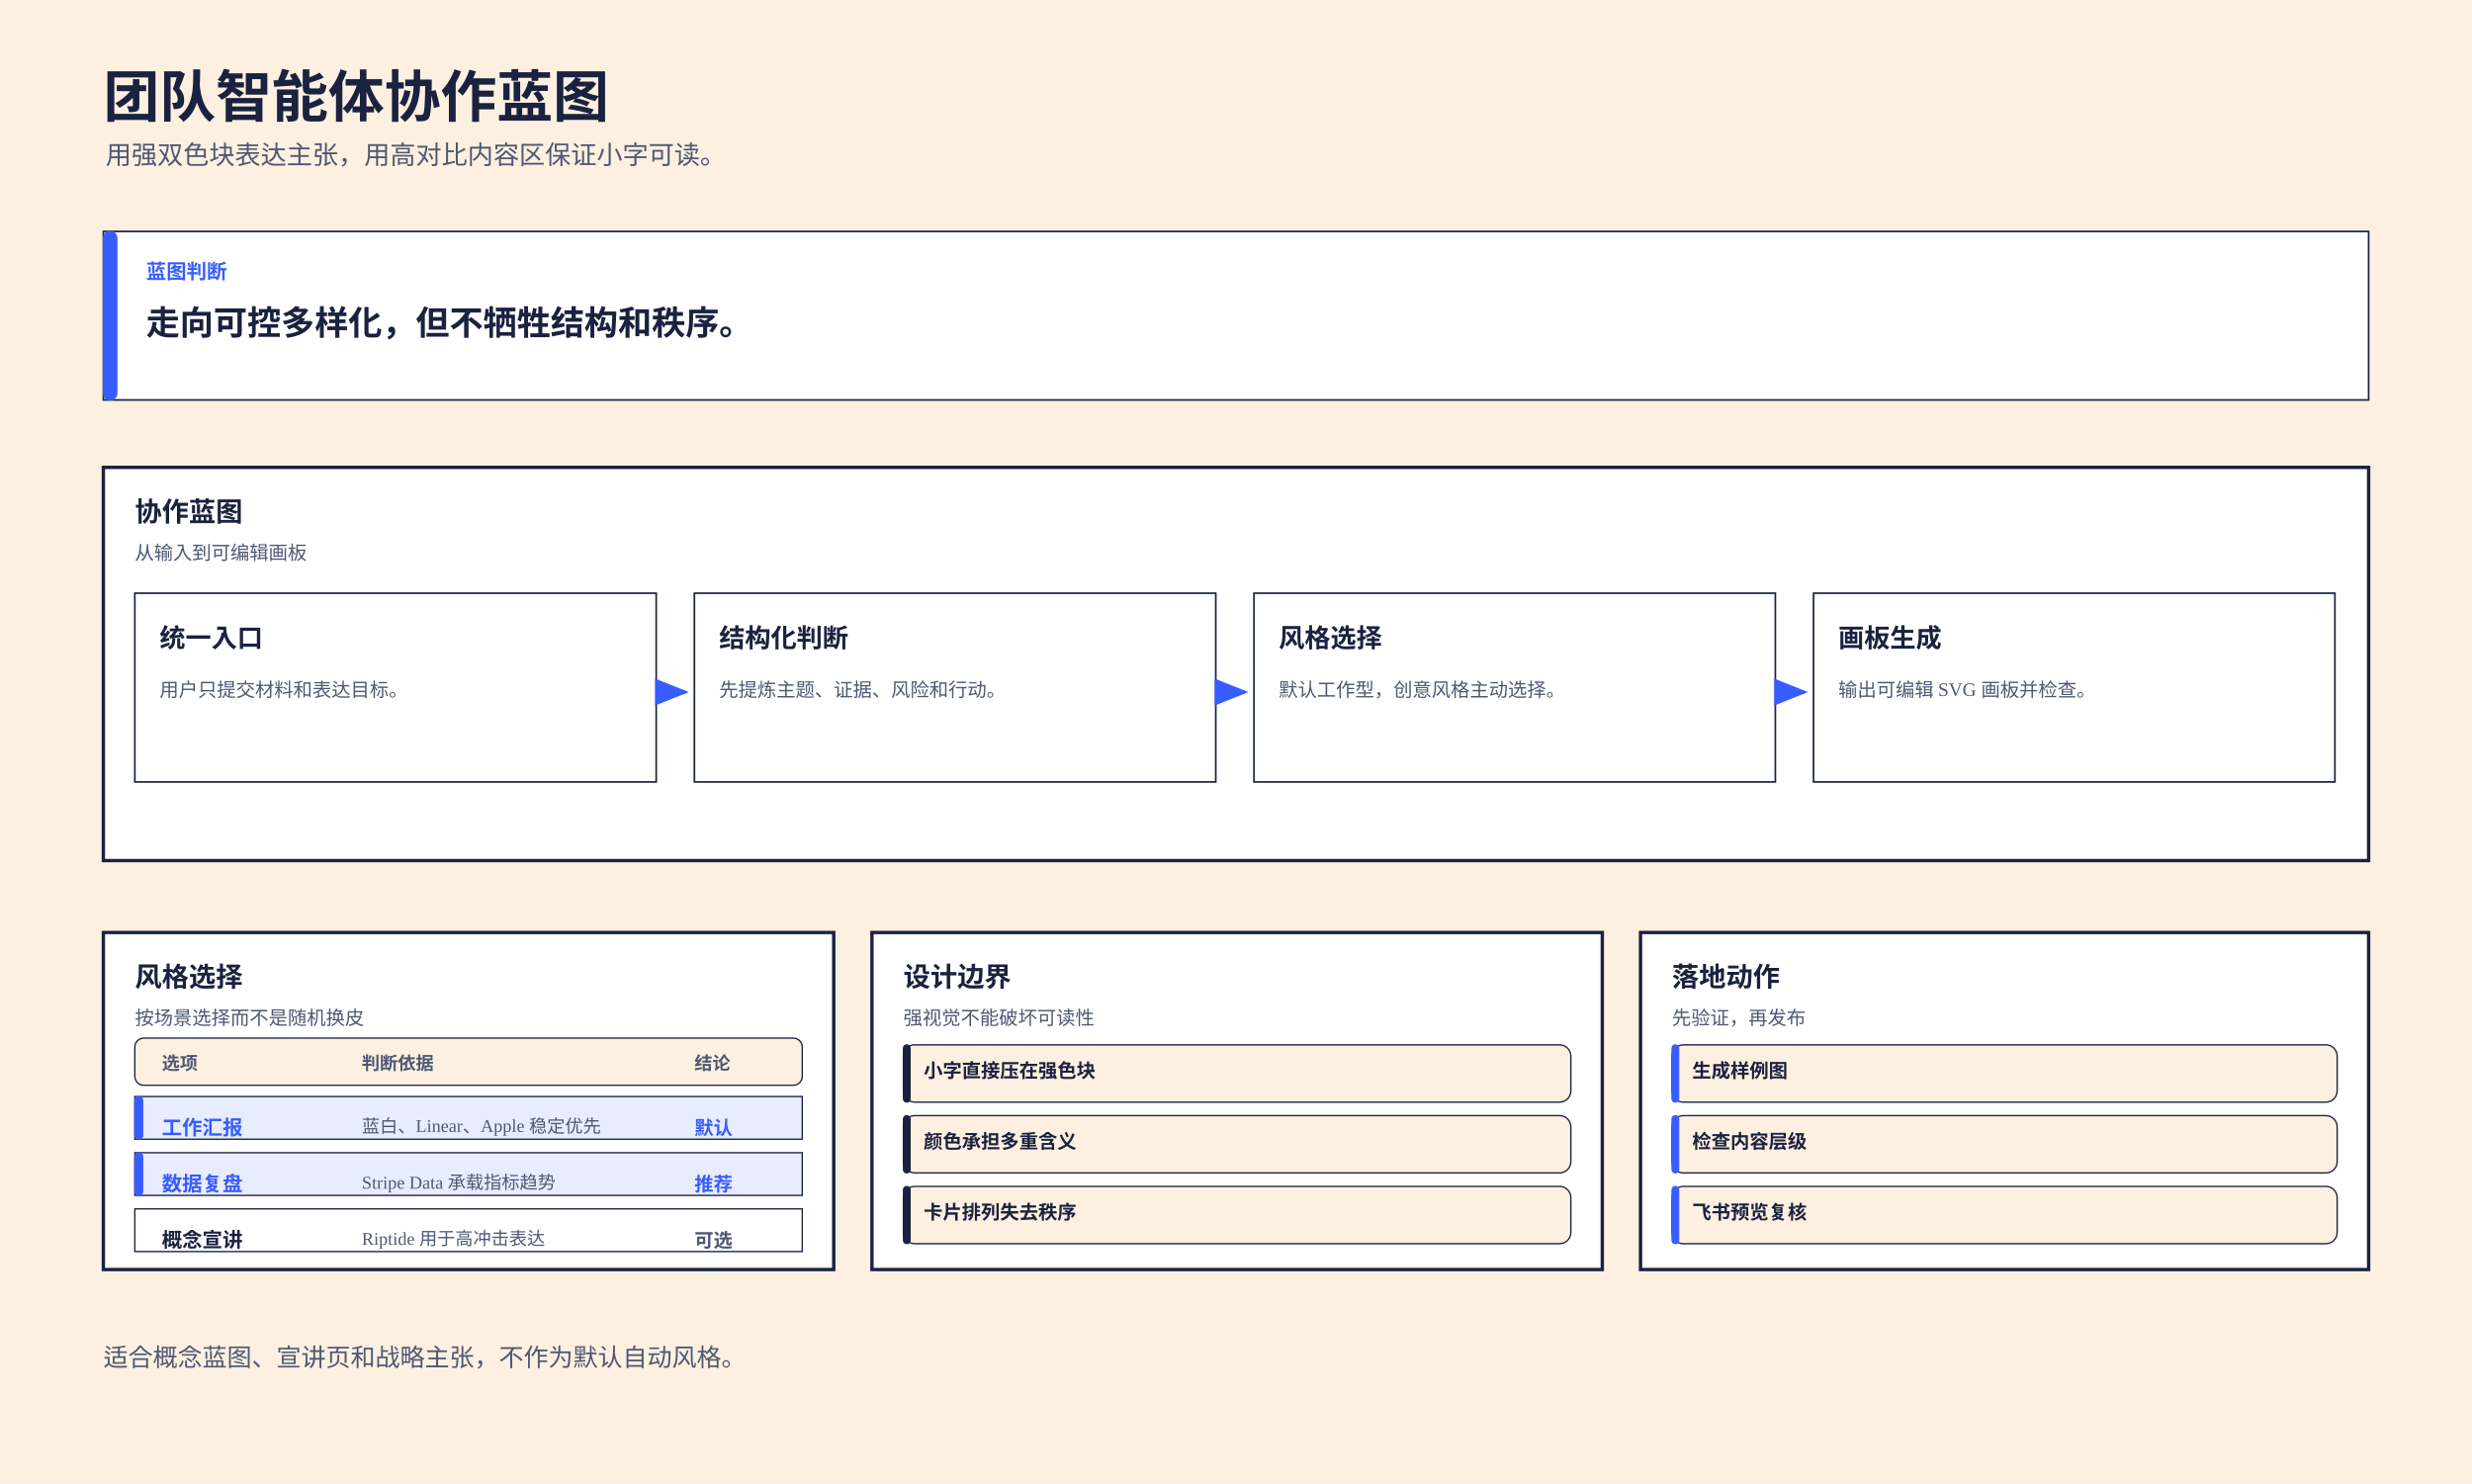
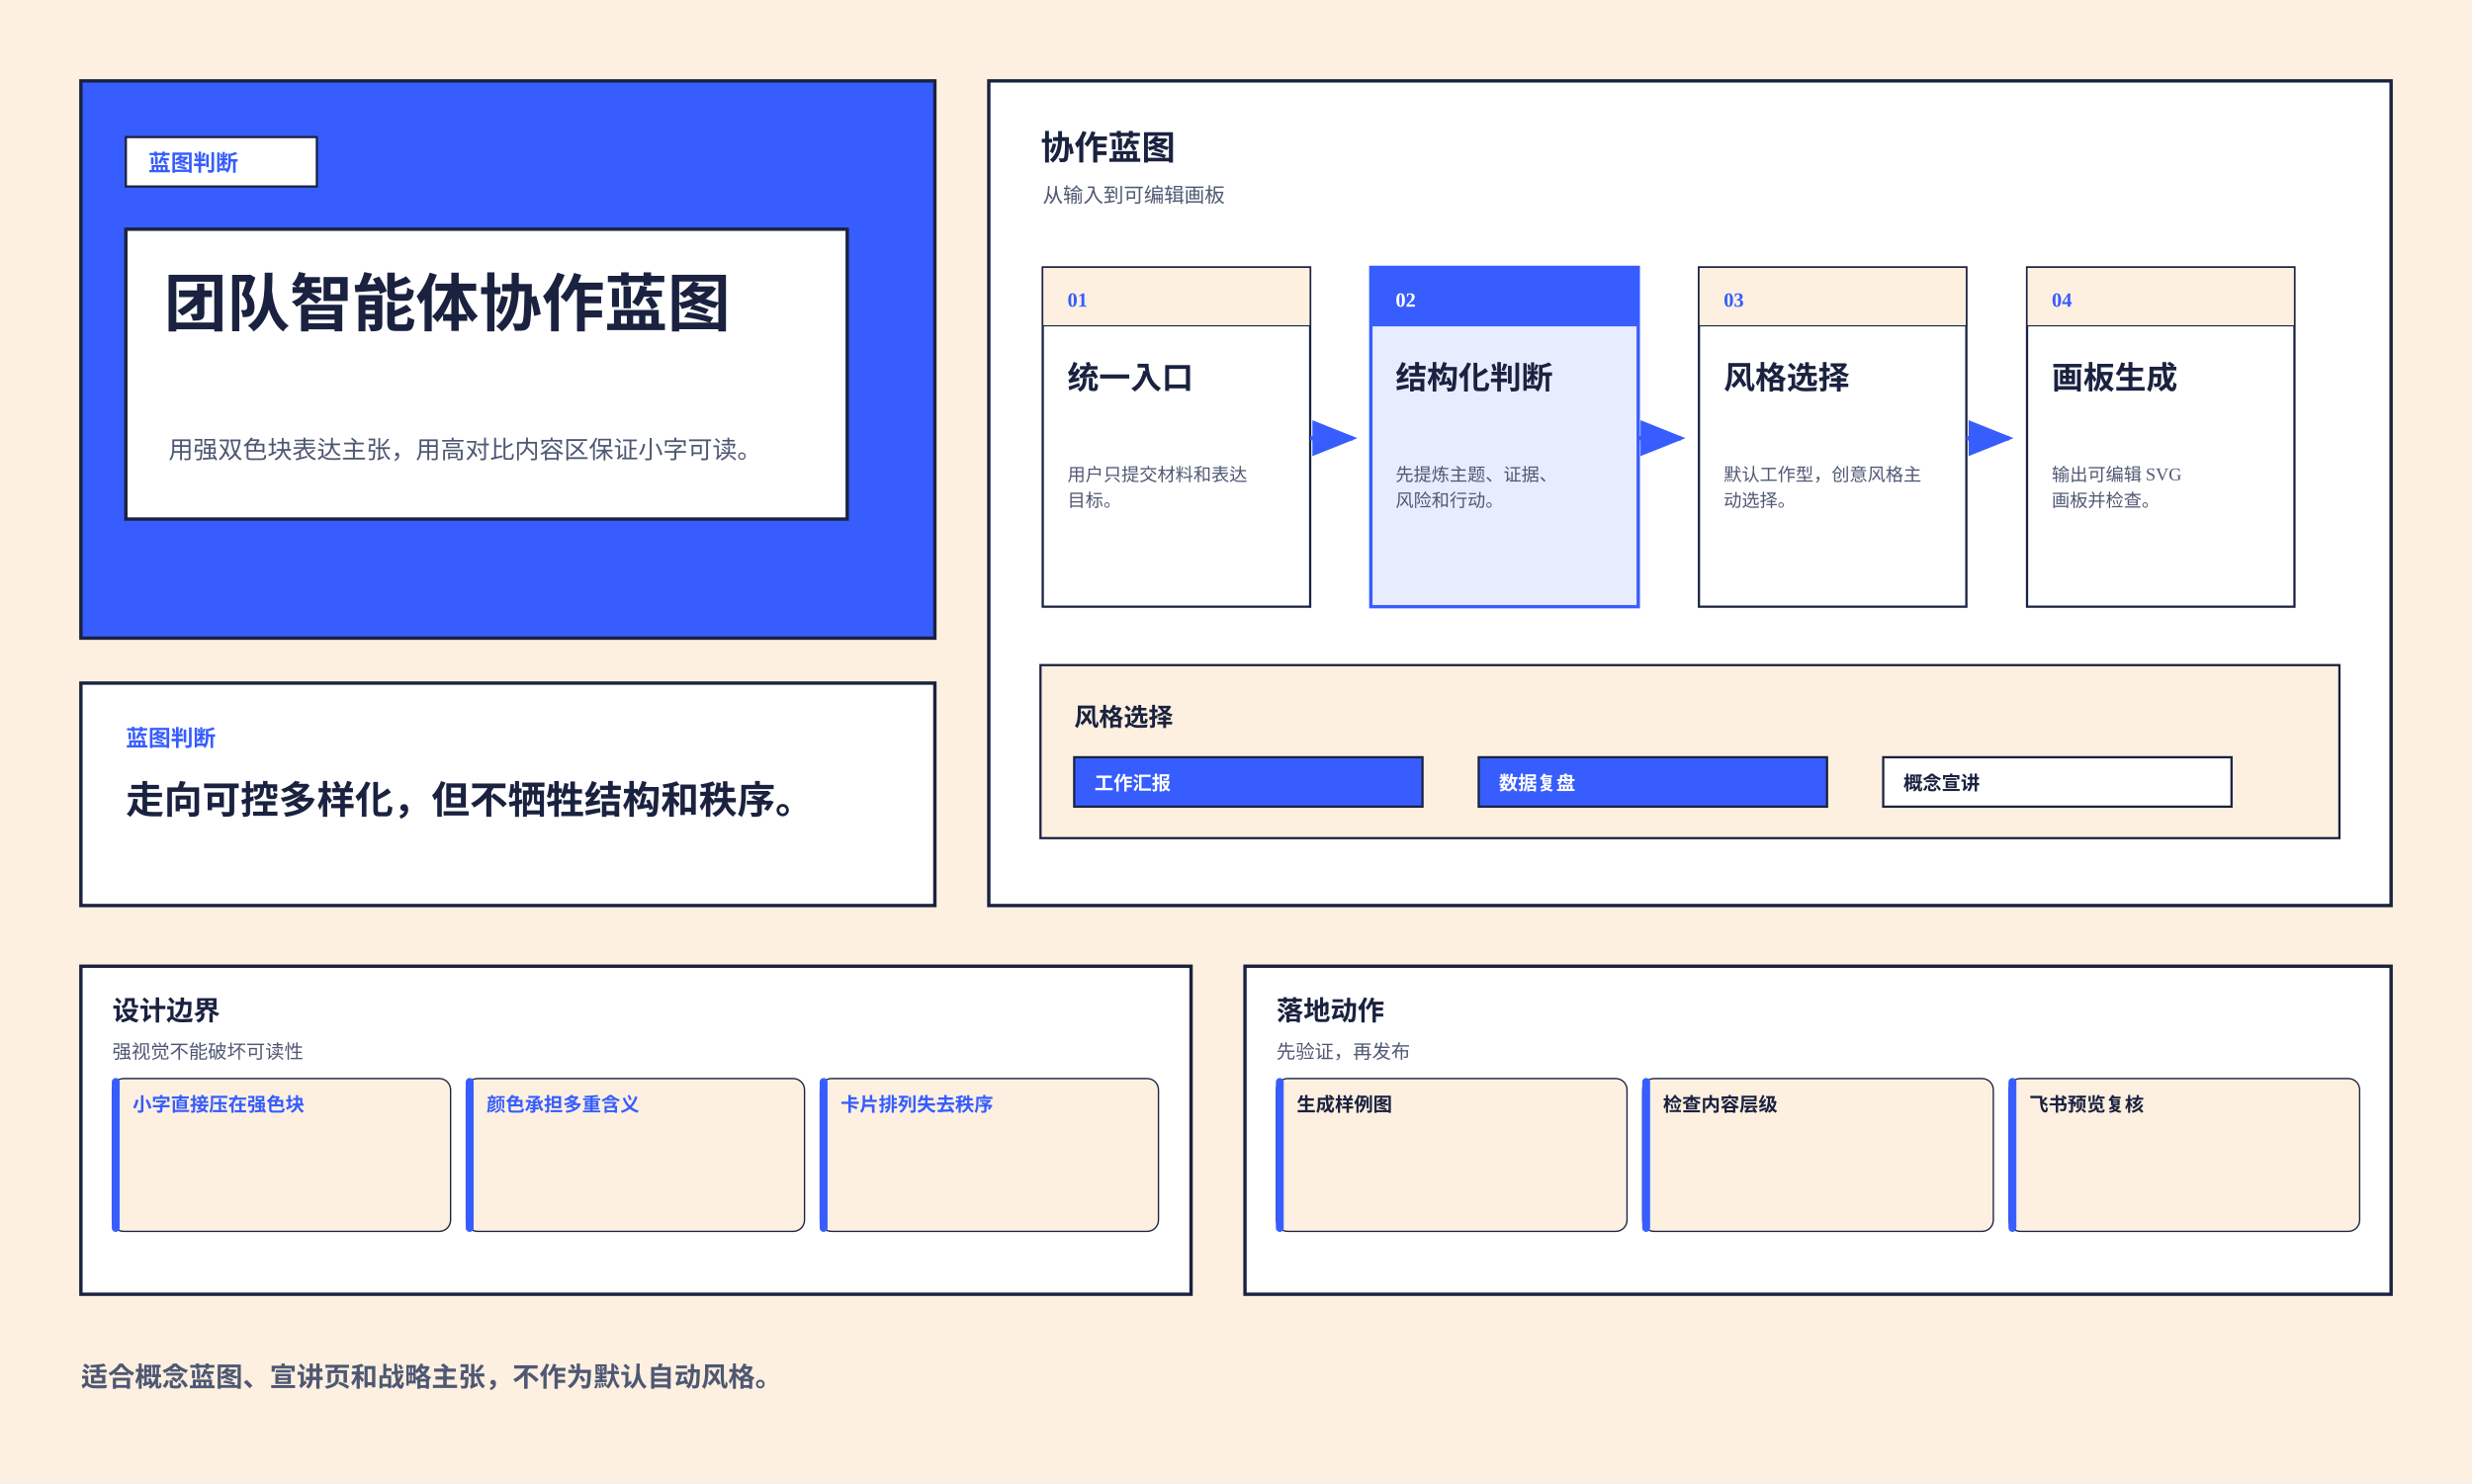
<svg xmlns="http://www.w3.org/2000/svg" width="2200" height="1320" viewBox="0 0 2200 1320">
  <defs>
    <marker id="arrow" markerWidth="12" markerHeight="12" refX="9" refY="4" orient="auto" markerUnits="strokeWidth">
      <path d="M0 0 L10 4 L0 8 z" fill="#375DFE" />
    </marker>
  </defs>
  <rect x="0" y="0" width="2200" height="1320" fill="#FDF0E0" />
-   <text x="92" y="104" font-size="50" fill="#1A2240" font-weight="700">
-     <tspan x="92" dy="0">团队智能体协作蓝图</tspan>
-   </text>
-   <text x="94" y="146" font-size="23" fill="#4E5873" font-weight="400">
-     <tspan x="94" dy="0">用强双色块表达主张，用高对比内容区保证小字可读。</tspan>
-   </text>
-   <rect x="92" y="206" width="2016" height="150" rx="0" fill="#FFFFFF" stroke="#1A2240" stroke-width="1.5" />
-   <rect x="92" y="206" width="12" height="150" rx="6" fill="#375DFE" stroke="#375DFE" stroke-width="1" />
-   <text x="130" y="248" font-size="18" fill="#375DFE" font-weight="700">
-     <tspan x="130" dy="0">蓝图判断</tspan>
-   </text>
-   <text x="130" y="298" font-size="30" fill="#1A2240" font-weight="700">
-     <tspan x="130" dy="0">走向可控多样化，但不牺牲结构和秩序。</tspan>
-   </text>
-   <rect x="92" y="416" width="2016" height="350" rx="0" fill="#FFFFFF" stroke="#1A2240" stroke-width="3" />
-   <text x="120" y="464" font-size="24" fill="#1A2240" font-weight="700">
-     <tspan x="120" dy="0">协作蓝图</tspan>
-   </text>
-   <text x="120" y="498" font-size="17" fill="#4E5873" font-weight="400">
-     <tspan x="120" dy="0">从输入到可编辑画板</tspan>
-   </text>
-   <rect x="120" y="528" width="464" height="168" rx="0" fill="#FFFFFF" stroke="#1A2240" stroke-width="1.5" />
-   <text x="142" y="576" font-size="23" fill="#1A2240" font-weight="700">
-     <tspan x="142" dy="0">统一入口</tspan>
-   </text>
-   <text x="142" y="620" font-size="17" fill="#4E5873" font-weight="400">
-     <tspan x="142" dy="0">用户只提交材料和表达目标。</tspan>
-   </text>
-   <line x1="588" y1="616" x2="610" y2="616" stroke="#375DFE" stroke-width="3" marker-end="url(#arrow)" />
-   <rect x="618" y="528" width="464" height="168" rx="0" fill="#FFFFFF" stroke="#1A2240" stroke-width="1.5" />
-   <text x="640" y="576" font-size="23" fill="#1A2240" font-weight="700">
-     <tspan x="640" dy="0">结构化判断</tspan>
-   </text>
-   <text x="640" y="620" font-size="17" fill="#4E5873" font-weight="400">
-     <tspan x="640" dy="0">先提炼主题、证据、风险和行动。</tspan>
-   </text>
-   <line x1="1086" y1="616" x2="1108" y2="616" stroke="#375DFE" stroke-width="3" marker-end="url(#arrow)" />
-   <rect x="1116" y="528" width="464" height="168" rx="0" fill="#FFFFFF" stroke="#1A2240" stroke-width="1.5" />
-   <text x="1138" y="576" font-size="23" fill="#1A2240" font-weight="700">
-     <tspan x="1138" dy="0">风格选择</tspan>
-   </text>
-   <text x="1138" y="620" font-size="17" fill="#4E5873" font-weight="400">
-     <tspan x="1138" dy="0">默认工作型，创意风格主动选择。</tspan>
-   </text>
-   <line x1="1584" y1="616" x2="1606" y2="616" stroke="#375DFE" stroke-width="3" marker-end="url(#arrow)" />
-   <rect x="1614" y="528" width="464" height="168" rx="0" fill="#FFFFFF" stroke="#1A2240" stroke-width="1.5" />
-   <text x="1636" y="576" font-size="23" fill="#1A2240" font-weight="700">
-     <tspan x="1636" dy="0">画板生成</tspan>
-   </text>
-   <text x="1636" y="620" font-size="17" fill="#4E5873" font-weight="400">
-     <tspan x="1636" dy="0">输出可编辑 SVG 画板并检查。</tspan>
-   </text>
-   <rect x="92" y="830" width="650" height="300" rx="0" fill="#FFFFFF" stroke="#1A2240" stroke-width="3" />
-   <text x="120" y="878" font-size="24" fill="#1A2240" font-weight="700">
-     <tspan x="120" dy="0">风格选择</tspan>
-   </text>
-   <text x="120" y="912" font-size="17" fill="#4E5873" font-weight="400">
-     <tspan x="120" dy="0">按场景选择而不是随机换皮</tspan>
-   </text>
-   <rect x="120" y="924" width="594" height="42" rx="8" fill="#FDF0E0" stroke="#1A2240" stroke-width="1.2" />
-   <text x="144" y="952" font-size="16" fill="#4E5873" font-weight="700">
-     <tspan x="144" dy="0">选项</tspan>
-   </text>
-   <text x="322" y="952" font-size="16" fill="#4E5873" font-weight="700">
-     <tspan x="322" dy="0">判断依据</tspan>
-   </text>
-   <text x="618" y="952" font-size="16" fill="#4E5873" font-weight="700">
-     <tspan x="618" dy="0">结论</tspan>
-   </text>
-   <rect x="120" y="976" width="594" height="38" rx="0" fill="#E8ECFF" stroke="#1A2240" stroke-width="1.2" />
-   <rect x="120" y="976" width="7" height="38" rx="3.5" fill="#375DFE" stroke="#375DFE" stroke-width="1" />
-   <text x="144" y="1010" font-size="18" fill="#375DFE" font-weight="700">
-     <tspan x="144" dy="0">工作汇报</tspan>
-   </text>
-   <text x="322" y="1008" font-size="16" fill="#4E5873" font-weight="400">
-     <tspan x="322" dy="0">蓝白、Linear、Apple 稳定优先</tspan>
-   </text>
-   <text x="618" y="1010" font-size="17" fill="#375DFE" font-weight="700">
-     <tspan x="618" dy="0">默认</tspan>
-   </text>
-   <rect x="120" y="1026" width="594" height="38" rx="0" fill="#E8ECFF" stroke="#1A2240" stroke-width="1.2" />
-   <rect x="120" y="1026" width="7" height="38" rx="3.5" fill="#375DFE" stroke="#375DFE" stroke-width="1" />
-   <text x="144" y="1060" font-size="18" fill="#375DFE" font-weight="700">
-     <tspan x="144" dy="0">数据复盘</tspan>
-   </text>
-   <text x="322" y="1058" font-size="16" fill="#4E5873" font-weight="400">
-     <tspan x="322" dy="0">Stripe Data 承载指标趋势</tspan>
-   </text>
-   <text x="618" y="1060" font-size="17" fill="#375DFE" font-weight="700">
-     <tspan x="618" dy="0">推荐</tspan>
-   </text>
-   <rect x="120" y="1076" width="594" height="38" rx="0" fill="#FFFFFF" stroke="#1A2240" stroke-width="1.2" />
-   <text x="144" y="1110" font-size="18" fill="#1A2240" font-weight="700">
-     <tspan x="144" dy="0">概念宣讲</tspan>
-   </text>
-   <text x="322" y="1108" font-size="16" fill="#4E5873" font-weight="400">
-     <tspan x="322" dy="0">Riptide 用于高冲击表达</tspan>
-   </text>
-   <text x="618" y="1110" font-size="17" fill="#4E5873" font-weight="700">
-     <tspan x="618" dy="0">可选</tspan>
-   </text>
-   <rect x="776" y="830" width="650" height="300" rx="0" fill="#FFFFFF" stroke="#1A2240" stroke-width="3" />
-   <text x="804" y="878" font-size="24" fill="#1A2240" font-weight="700">
-     <tspan x="804" dy="0">设计边界</tspan>
-   </text>
-   <text x="804" y="912" font-size="17" fill="#4E5873" font-weight="400">
-     <tspan x="804" dy="0">强视觉不能破坏可读性</tspan>
-   </text>
-   <rect x="804" y="930" width="594" height="51" rx="10" fill="#FDF0E0" stroke="#1A2240" stroke-width="1.2" />
-   <rect x="804" y="930" width="6" height="51" rx="3" fill="#1A2240" stroke="#1A2240" stroke-width="1" />
-   <text x="822" y="959" font-size="17" fill="#1A2240" font-weight="700">
-     <tspan x="822" dy="0">小字直接压在强色块</tspan>
-   </text>
-   <rect x="804" y="993" width="594" height="51" rx="10" fill="#FDF0E0" stroke="#1A2240" stroke-width="1.2" />
-   <rect x="804" y="993" width="6" height="51" rx="3" fill="#1A2240" stroke="#1A2240" stroke-width="1" />
-   <text x="822" y="1022" font-size="17" fill="#1A2240" font-weight="700">
-     <tspan x="822" dy="0">颜色承担多重含义</tspan>
-   </text>
-   <rect x="804" y="1056" width="594" height="51" rx="10" fill="#FDF0E0" stroke="#1A2240" stroke-width="1.2" />
-   <rect x="804" y="1056" width="6" height="51" rx="3" fill="#1A2240" stroke="#1A2240" stroke-width="1" />
-   <text x="822" y="1085" font-size="17" fill="#1A2240" font-weight="700">
-     <tspan x="822" dy="0">卡片排列失去秩序</tspan>
-   </text>
-   <rect x="1460" y="830" width="648" height="300" rx="0" fill="#FFFFFF" stroke="#1A2240" stroke-width="3" />
-   <text x="1488" y="878" font-size="24" fill="#1A2240" font-weight="700">
-     <tspan x="1488" dy="0">落地动作</tspan>
-   </text>
-   <text x="1488" y="912" font-size="17" fill="#4E5873" font-weight="400">
-     <tspan x="1488" dy="0">先验证，再发布</tspan>
-   </text>
-   <rect x="1488" y="930" width="592" height="51" rx="10" fill="#FDF0E0" stroke="#1A2240" stroke-width="1.2" />
-   <rect x="1488" y="930" width="6" height="51" rx="3" fill="#375DFE" stroke="#375DFE" stroke-width="1" />
-   <text x="1506" y="959" font-size="17" fill="#1A2240" font-weight="700">
-     <tspan x="1506" dy="0">生成样例图</tspan>
-   </text>
-   <rect x="1488" y="993" width="592" height="51" rx="10" fill="#FDF0E0" stroke="#1A2240" stroke-width="1.2" />
-   <rect x="1488" y="993" width="6" height="51" rx="3" fill="#375DFE" stroke="#375DFE" stroke-width="1" />
-   <text x="1506" y="1022" font-size="17" fill="#1A2240" font-weight="700">
-     <tspan x="1506" dy="0">检查内容层级</tspan>
-   </text>
-   <rect x="1488" y="1056" width="592" height="51" rx="10" fill="#FDF0E0" stroke="#1A2240" stroke-width="1.2" />
-   <rect x="1488" y="1056" width="6" height="51" rx="3" fill="#375DFE" stroke="#375DFE" stroke-width="1" />
-   <text x="1506" y="1085" font-size="17" fill="#1A2240" font-weight="700">
-     <tspan x="1506" dy="0">飞书预览复核</tspan>
-   </text>
-   <text x="92" y="1216" font-size="22" fill="#4E5873" font-weight="400">
-     <tspan x="92" dy="0">适合概念蓝图、宣讲页和战略主张，不作为默认自动风格。</tspan>
-   </text>
+   <g data-creative-renderer="riptide-cobalt">
+     <rect x="0" y="0" width="2200" height="1320" fill="#FDF0E0" />
+     <rect x="72" y="72" width="760" height="496" rx="0" fill="#375DFE" stroke="#1A2240" stroke-width="3" />
+     <rect x="112" y="122" width="170" height="44" rx="0" fill="#FFFFFF" stroke="#1A2240" stroke-width="2" />
+     <text x="132" y="152" font-size="20" fill="#375DFE" font-weight="800">
+       <tspan x="132" dy="0">蓝图判断</tspan>
+     </text>
+     <rect x="112" y="204" width="642" height="258" rx="0" fill="#FFFFFF" stroke="#1A2240" stroke-width="3" />
+     <text x="146" y="290" font-size="56" fill="#1A2240" font-weight="900">
+       <tspan x="146" dy="0">团队智能体协作蓝图</tspan>
+     </text>
+     <text x="150" y="408" font-size="22" fill="#4E5873" font-weight="500">
+       <tspan x="150" dy="0">用强双色块表达主张，用高对比内容区保证小字可读。</tspan>
+     </text>
+     <rect x="72" y="608" width="760" height="198" rx="0" fill="#FFFFFF" stroke="#1A2240" stroke-width="3" />
+     <text x="112" y="664" font-size="20" fill="#375DFE" font-weight="800">
+       <tspan x="112" dy="0">蓝图判断</tspan>
+     </text>
+     <text x="112" y="724" font-size="34" fill="#1A2240" font-weight="800">
+       <tspan x="112" dy="0">走向可控多样化，但不牺牲结构和秩序。</tspan>
+     </text>
+     <rect x="880" y="72" width="1248" height="734" rx="0" fill="#FFFFFF" stroke="#1A2240" stroke-width="3" />
+     <text x="926" y="142" font-size="30" fill="#1A2240" font-weight="900">
+       <tspan x="926" dy="0">协作蓝图</tspan>
+     </text>
+     <text x="928" y="180" font-size="18" fill="#4E5873" font-weight="500">
+       <tspan x="928" dy="0">从输入到可编辑画板</tspan>
+     </text>
+     <rect x="928" y="238" width="238" height="302" rx="0" fill="#FFFFFF" stroke="#1A2240" stroke-width="2" />
+     <rect x="928" y="238" width="238" height="52" rx="0" fill="#FDF0E0" stroke="#1A2240" stroke-width="1" />
+     <text x="950" y="273" font-size="18" fill="#375DFE" font-weight="900">
+       <tspan x="950" dy="0">01</tspan>
+     </text>
+     <text x="950" y="346" font-size="28" fill="#1A2240" font-weight="900">
+       <tspan x="950" dy="0">统一入口</tspan>
+     </text>
+     <text x="950" y="428" font-size="16" fill="#4E5873" font-weight="500">
+       <tspan x="950" dy="0">用户只提交材料和表达</tspan>
+       <tspan x="950" dy="23">目标。</tspan>
+     </text>
+     <line x1="1166" y1="390" x2="1204" y2="390" stroke="#375DFE" stroke-width="4" marker-end="url(#arrow)" />
+     <rect x="1220" y="238" width="238" height="302" rx="0" fill="#E8ECFF" stroke="#375DFE" stroke-width="3" />
+     <rect x="1220" y="238" width="238" height="52" rx="0" fill="#375DFE" stroke="#375DFE" stroke-width="1" />
+     <text x="1242" y="273" font-size="18" fill="#FFFFFF" font-weight="900">
+       <tspan x="1242" dy="0">02</tspan>
+     </text>
+     <text x="1242" y="346" font-size="28" fill="#1A2240" font-weight="900">
+       <tspan x="1242" dy="0">结构化判断</tspan>
+     </text>
+     <text x="1242" y="428" font-size="16" fill="#4E5873" font-weight="500">
+       <tspan x="1242" dy="0">先提炼主题、证据、</tspan>
+       <tspan x="1242" dy="23">风险和行动。</tspan>
+     </text>
+     <line x1="1458" y1="390" x2="1496" y2="390" stroke="#375DFE" stroke-width="4" marker-end="url(#arrow)" />
+     <rect x="1512" y="238" width="238" height="302" rx="0" fill="#FFFFFF" stroke="#1A2240" stroke-width="2" />
+     <rect x="1512" y="238" width="238" height="52" rx="0" fill="#FDF0E0" stroke="#1A2240" stroke-width="1" />
+     <text x="1534" y="273" font-size="18" fill="#375DFE" font-weight="900">
+       <tspan x="1534" dy="0">03</tspan>
+     </text>
+     <text x="1534" y="346" font-size="28" fill="#1A2240" font-weight="900">
+       <tspan x="1534" dy="0">风格选择</tspan>
+     </text>
+     <text x="1534" y="428" font-size="16" fill="#4E5873" font-weight="500">
+       <tspan x="1534" dy="0">默认工作型，创意风格主</tspan>
+       <tspan x="1534" dy="23">动选择。</tspan>
+     </text>
+     <line x1="1750" y1="390" x2="1788" y2="390" stroke="#375DFE" stroke-width="4" marker-end="url(#arrow)" />
+     <rect x="1804" y="238" width="238" height="302" rx="0" fill="#FFFFFF" stroke="#1A2240" stroke-width="2" />
+     <rect x="1804" y="238" width="238" height="52" rx="0" fill="#FDF0E0" stroke="#1A2240" stroke-width="1" />
+     <text x="1826" y="273" font-size="18" fill="#375DFE" font-weight="900">
+       <tspan x="1826" dy="0">04</tspan>
+     </text>
+     <text x="1826" y="346" font-size="28" fill="#1A2240" font-weight="900">
+       <tspan x="1826" dy="0">画板生成</tspan>
+     </text>
+     <text x="1826" y="428" font-size="16" fill="#4E5873" font-weight="500">
+       <tspan x="1826" dy="0">输出可编辑 SVG</tspan>
+       <tspan x="1826" dy="23">画板并检查。</tspan>
+     </text>
+     <rect x="926" y="592" width="1156" height="154" rx="0" fill="#FDF0E0" stroke="#1A2240" stroke-width="2" />
+     <text x="956" y="646" font-size="22" fill="#1A2240" font-weight="900">
+       <tspan x="956" dy="0">风格选择</tspan>
+     </text>
+     <rect x="956" y="674" width="310" height="44" rx="0" fill="#375DFE" stroke="#1A2240" stroke-width="2" />
+     <text x="974" y="703" font-size="17" fill="#FFFFFF" font-weight="800">
+       <tspan x="974" dy="0">工作汇报</tspan>
+     </text>
+     <rect x="1316" y="674" width="310" height="44" rx="0" fill="#375DFE" stroke="#1A2240" stroke-width="2" />
+     <text x="1334" y="703" font-size="17" fill="#FFFFFF" font-weight="800">
+       <tspan x="1334" dy="0">数据复盘</tspan>
+     </text>
+     <rect x="1676" y="674" width="310" height="44" rx="0" fill="#FFFFFF" stroke="#1A2240" stroke-width="2" />
+     <text x="1694" y="703" font-size="17" fill="#1A2240" font-weight="800">
+       <tspan x="1694" dy="0">概念宣讲</tspan>
+     </text>
+     <rect x="72" y="860" width="988" height="292" rx="0" fill="#FFFFFF" stroke="#1A2240" stroke-width="3" />
+     <text x="100" y="908" font-size="24" fill="#1A2240" font-weight="700">
+       <tspan x="100" dy="0">设计边界</tspan>
+     </text>
+     <text x="100" y="942" font-size="17" fill="#4E5873" font-weight="400">
+       <tspan x="100" dy="0">强视觉不能破坏可读性</tspan>
+     </text>
+     <rect x="100" y="960" width="301" height="136" rx="10" fill="#FDF0E0" stroke="#1A2240" stroke-width="1.2" />
+     <rect x="100" y="960" width="6" height="136" rx="3" fill="#375DFE" stroke="#375DFE" stroke-width="1" />
+     <text x="118" y="989" font-size="17" fill="#375DFE" font-weight="700">
+       <tspan x="118" dy="0">小字直接压在强色块</tspan>
+     </text>
+     <rect x="415" y="960" width="301" height="136" rx="10" fill="#FDF0E0" stroke="#1A2240" stroke-width="1.2" />
+     <rect x="415" y="960" width="6" height="136" rx="3" fill="#375DFE" stroke="#375DFE" stroke-width="1" />
+     <text x="433" y="989" font-size="17" fill="#375DFE" font-weight="700">
+       <tspan x="433" dy="0">颜色承担多重含义</tspan>
+     </text>
+     <rect x="730" y="960" width="301" height="136" rx="10" fill="#FDF0E0" stroke="#1A2240" stroke-width="1.2" />
+     <rect x="730" y="960" width="6" height="136" rx="3" fill="#375DFE" stroke="#375DFE" stroke-width="1" />
+     <text x="748" y="989" font-size="17" fill="#375DFE" font-weight="700">
+       <tspan x="748" dy="0">卡片排列失去秩序</tspan>
+     </text>
+     <rect x="1108" y="860" width="1020" height="292" rx="0" fill="#FFFFFF" stroke="#1A2240" stroke-width="3" />
+     <text x="1136" y="908" font-size="24" fill="#1A2240" font-weight="700">
+       <tspan x="1136" dy="0">落地动作</tspan>
+     </text>
+     <text x="1136" y="942" font-size="17" fill="#4E5873" font-weight="400">
+       <tspan x="1136" dy="0">先验证，再发布</tspan>
+     </text>
+     <rect x="1136" y="960" width="312" height="136" rx="10" fill="#FDF0E0" stroke="#1A2240" stroke-width="1.2" />
+     <rect x="1136" y="960" width="6" height="136" rx="3" fill="#375DFE" stroke="#375DFE" stroke-width="1" />
+     <text x="1154" y="989" font-size="17" fill="#1A2240" font-weight="700">
+       <tspan x="1154" dy="0">生成样例图</tspan>
+     </text>
+     <rect x="1462" y="960" width="312" height="136" rx="10" fill="#FDF0E0" stroke="#1A2240" stroke-width="1.2" />
+     <rect x="1462" y="960" width="6" height="136" rx="3" fill="#375DFE" stroke="#375DFE" stroke-width="1" />
+     <text x="1480" y="989" font-size="17" fill="#1A2240" font-weight="700">
+       <tspan x="1480" dy="0">检查内容层级</tspan>
+     </text>
+     <rect x="1788" y="960" width="312" height="136" rx="10" fill="#FDF0E0" stroke="#1A2240" stroke-width="1.2" />
+     <rect x="1788" y="960" width="6" height="136" rx="3" fill="#375DFE" stroke="#375DFE" stroke-width="1" />
+     <text x="1806" y="989" font-size="17" fill="#1A2240" font-weight="700">
+       <tspan x="1806" dy="0">飞书预览复核</tspan>
+     </text>
+     <text x="72" y="1234" font-size="24" fill="#4E5873" font-weight="600">
+       <tspan x="72" dy="0">适合概念蓝图、宣讲页和战略主张，不作为默认自动风格。</tspan>
+     </text>
+   </g>
</svg>
